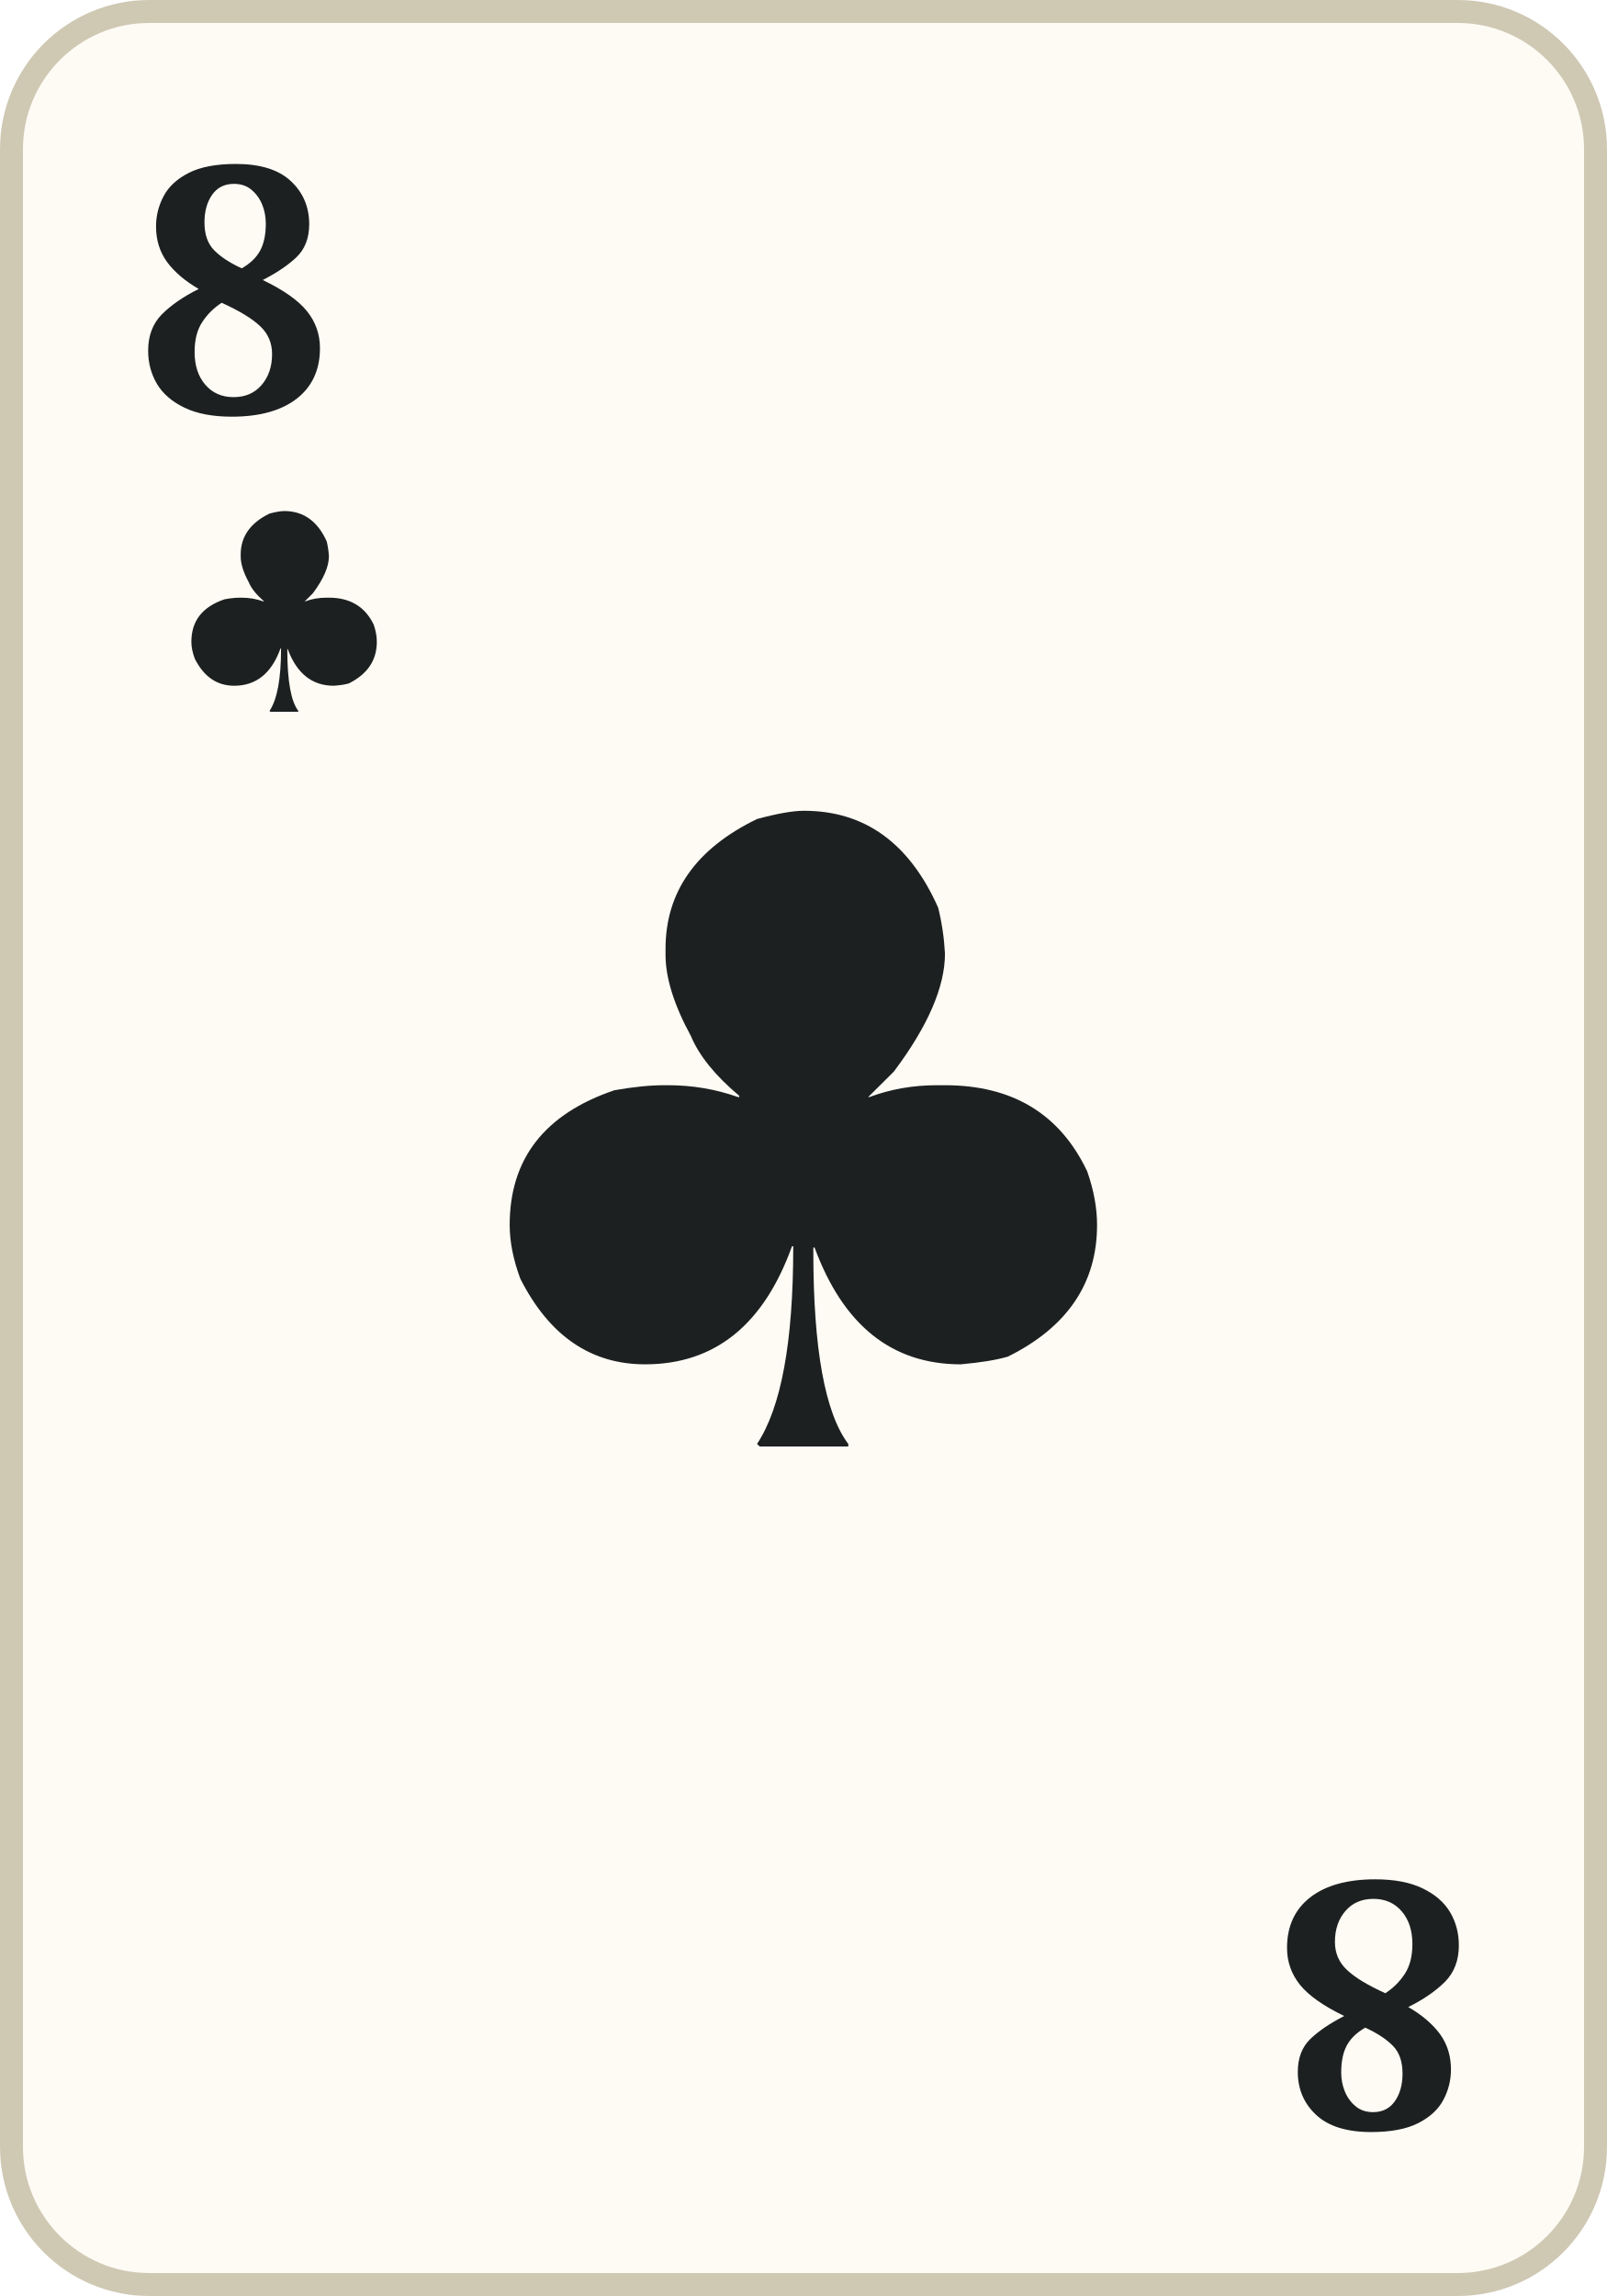
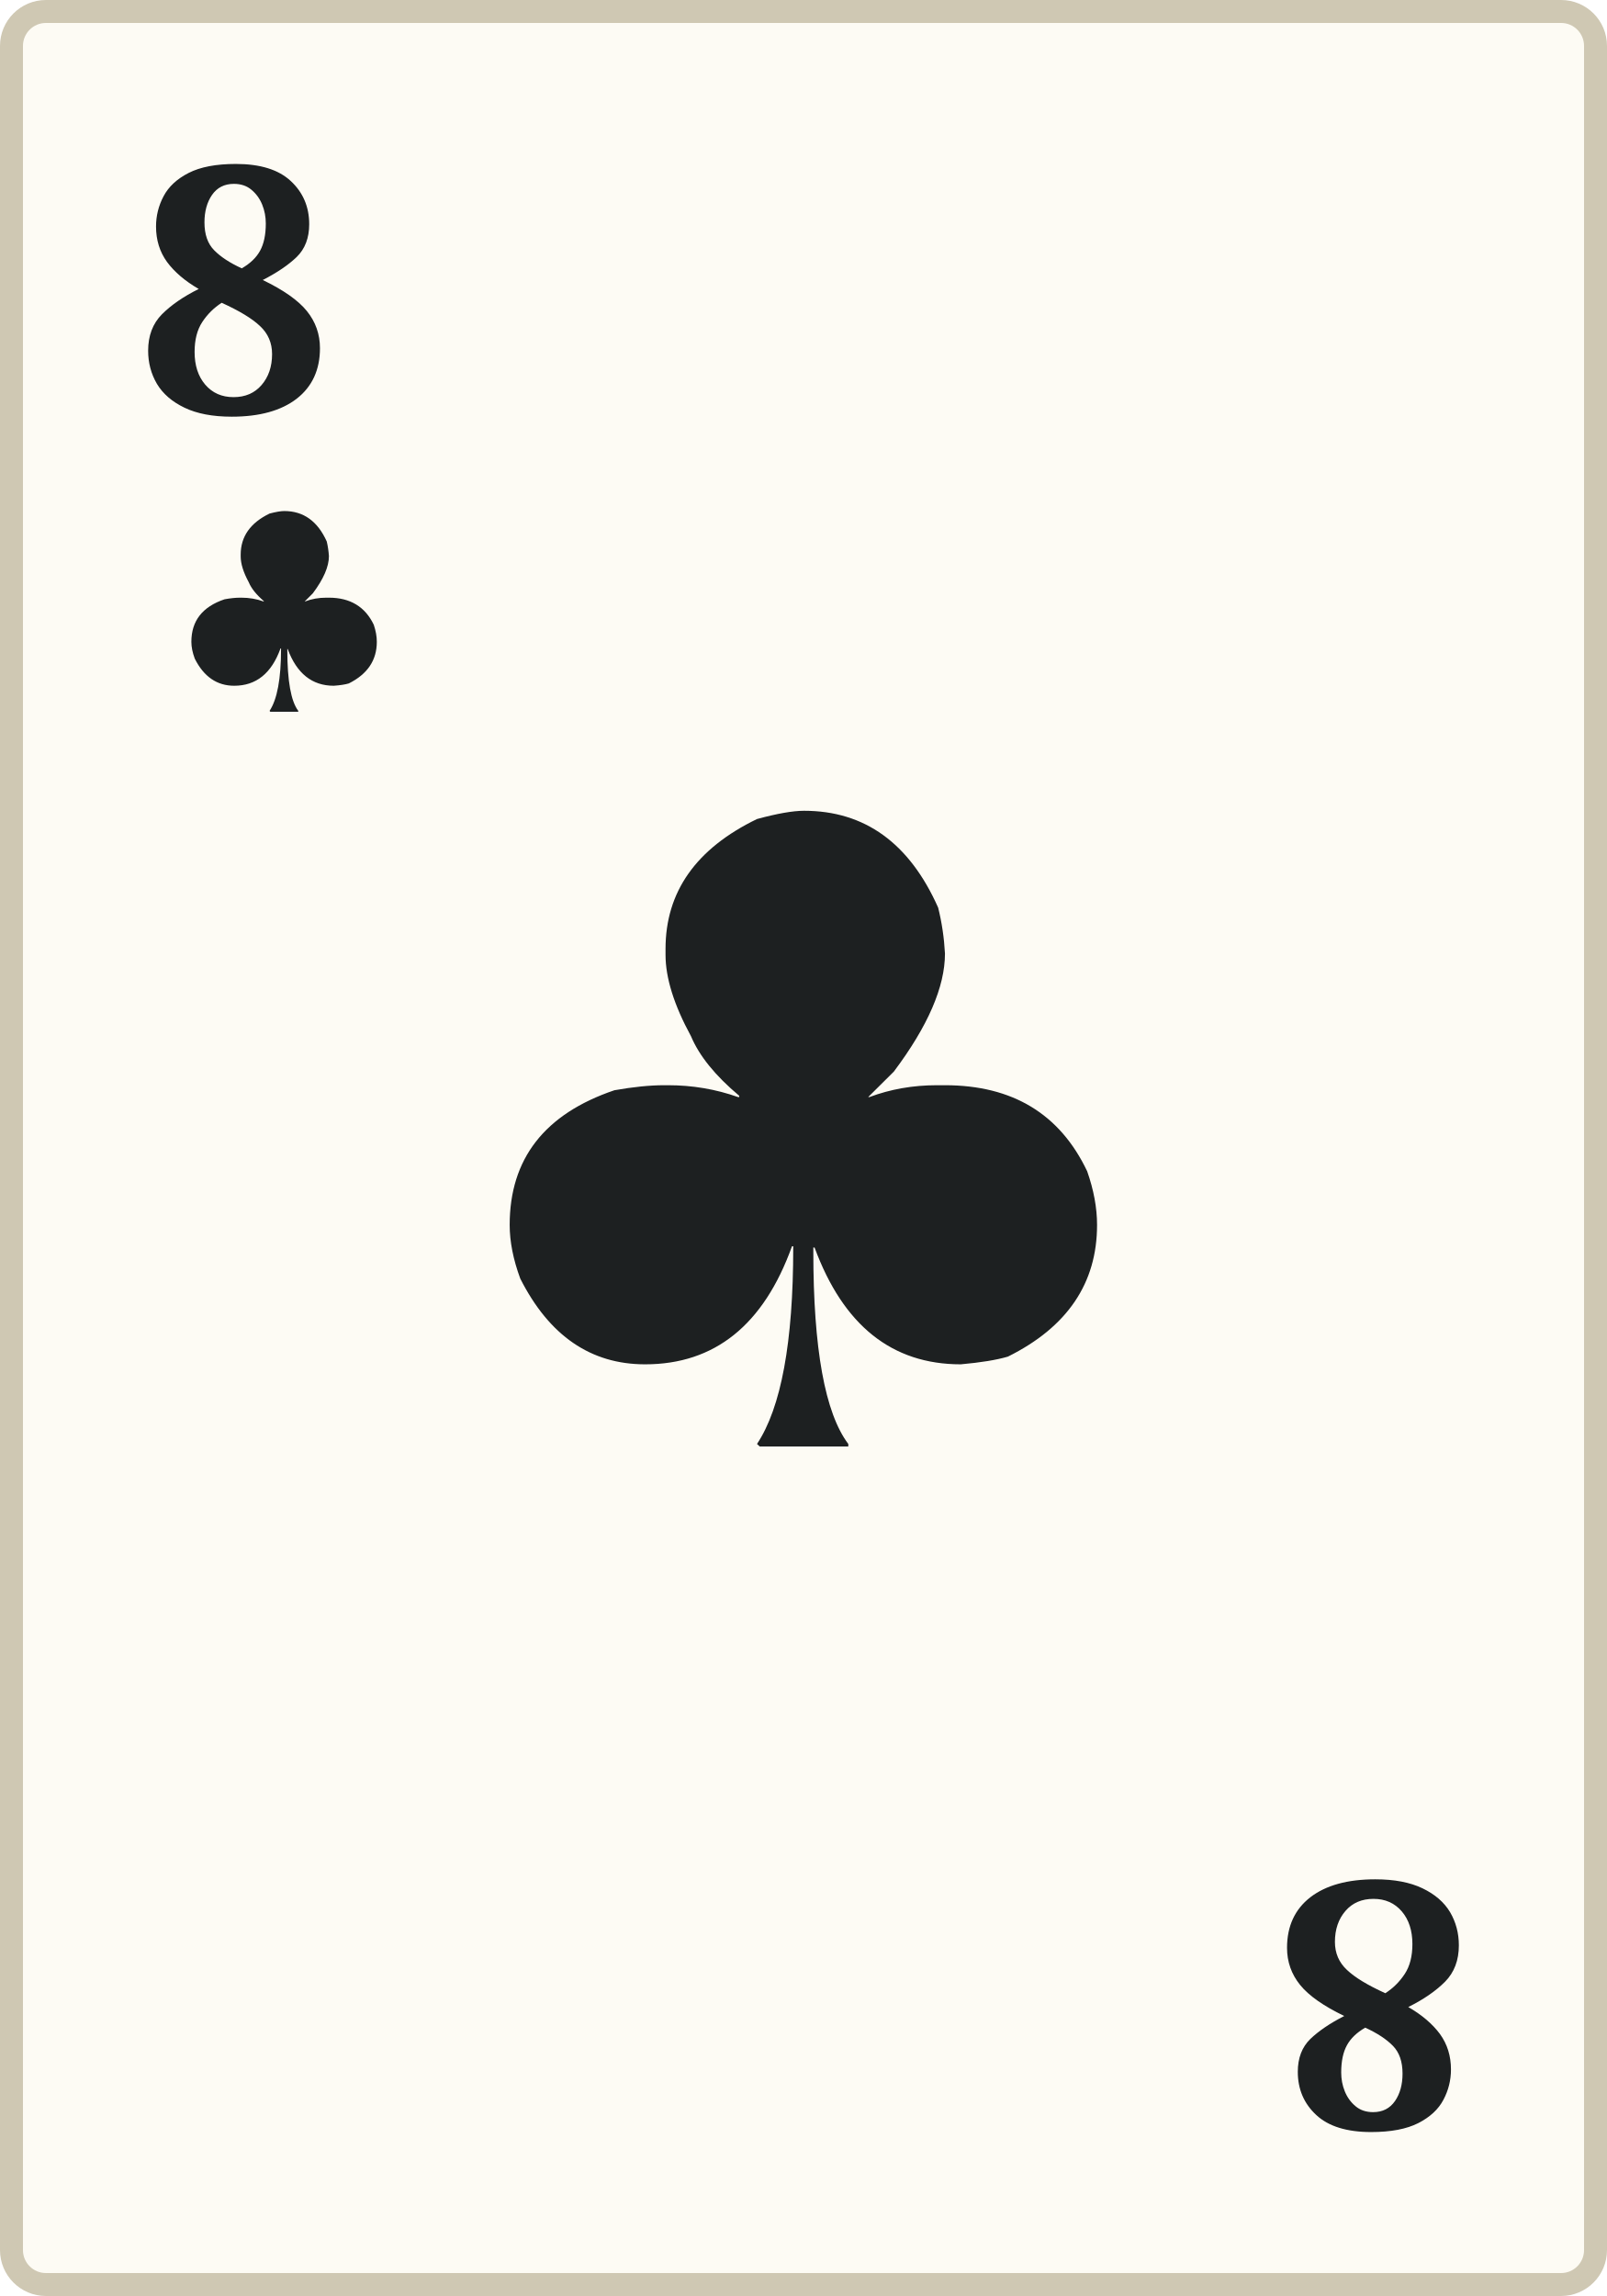
<svg xmlns="http://www.w3.org/2000/svg" width="140" height="200" viewBox="0 0 140 200">
-   <rect x="1" y="1" width="138" height="198" rx="12" fill="#fdfbf4" stroke="#cfc8b3" stroke-width="2" />
+   <rect x="1" y="1" width="138" height="198" rx="3" fill="#fdfbf4" stroke="#cfc8b3" stroke-width="2" />
  <text x="12" y="36" font-family="Georgia, serif" font-size="30" font-weight="700" fill="#1d2021">8</text>
  <text x="14" y="62" font-family="Georgia, serif" font-size="24" fill="#1d2021">♣</text>
  <text x="70" y="126" font-family="Georgia, serif" font-size="76" text-anchor="middle" fill="#1d2021">♣</text>
  <g transform="rotate(180 70 100)">
    <text x="12" y="36" font-family="Georgia, serif" font-size="30" font-weight="700" fill="#1d2021">8</text>
  </g>
</svg>
